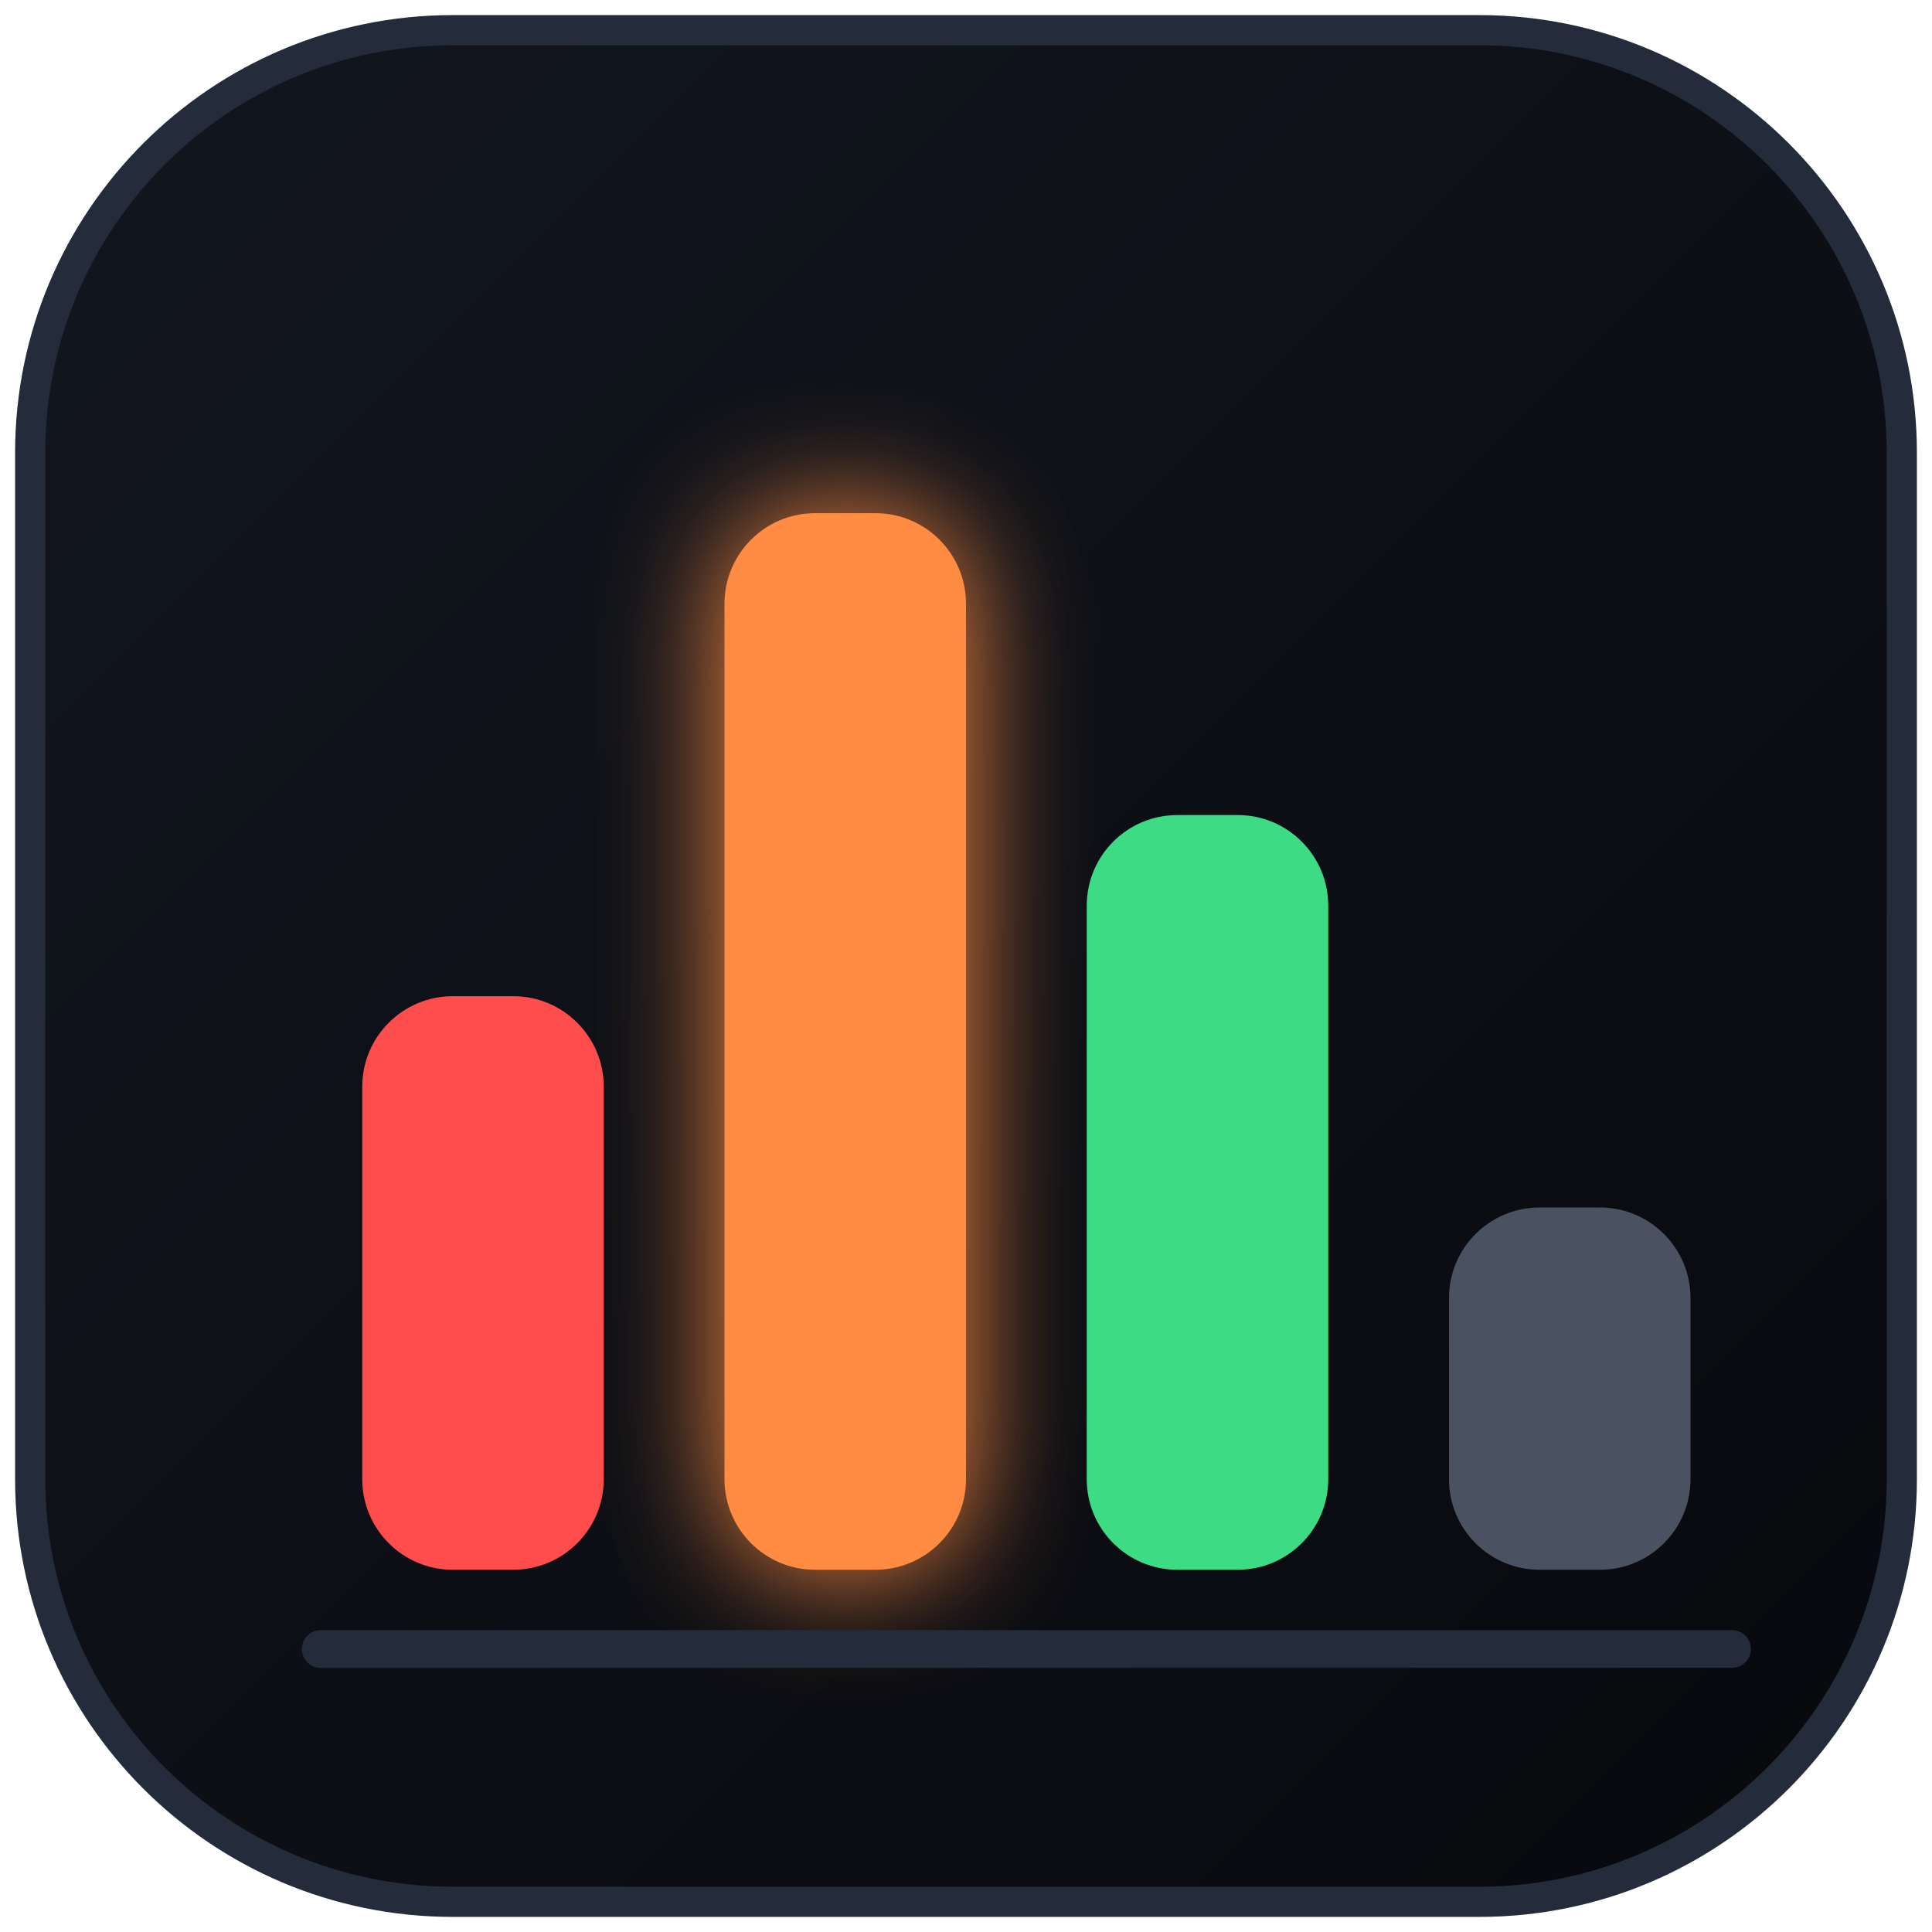
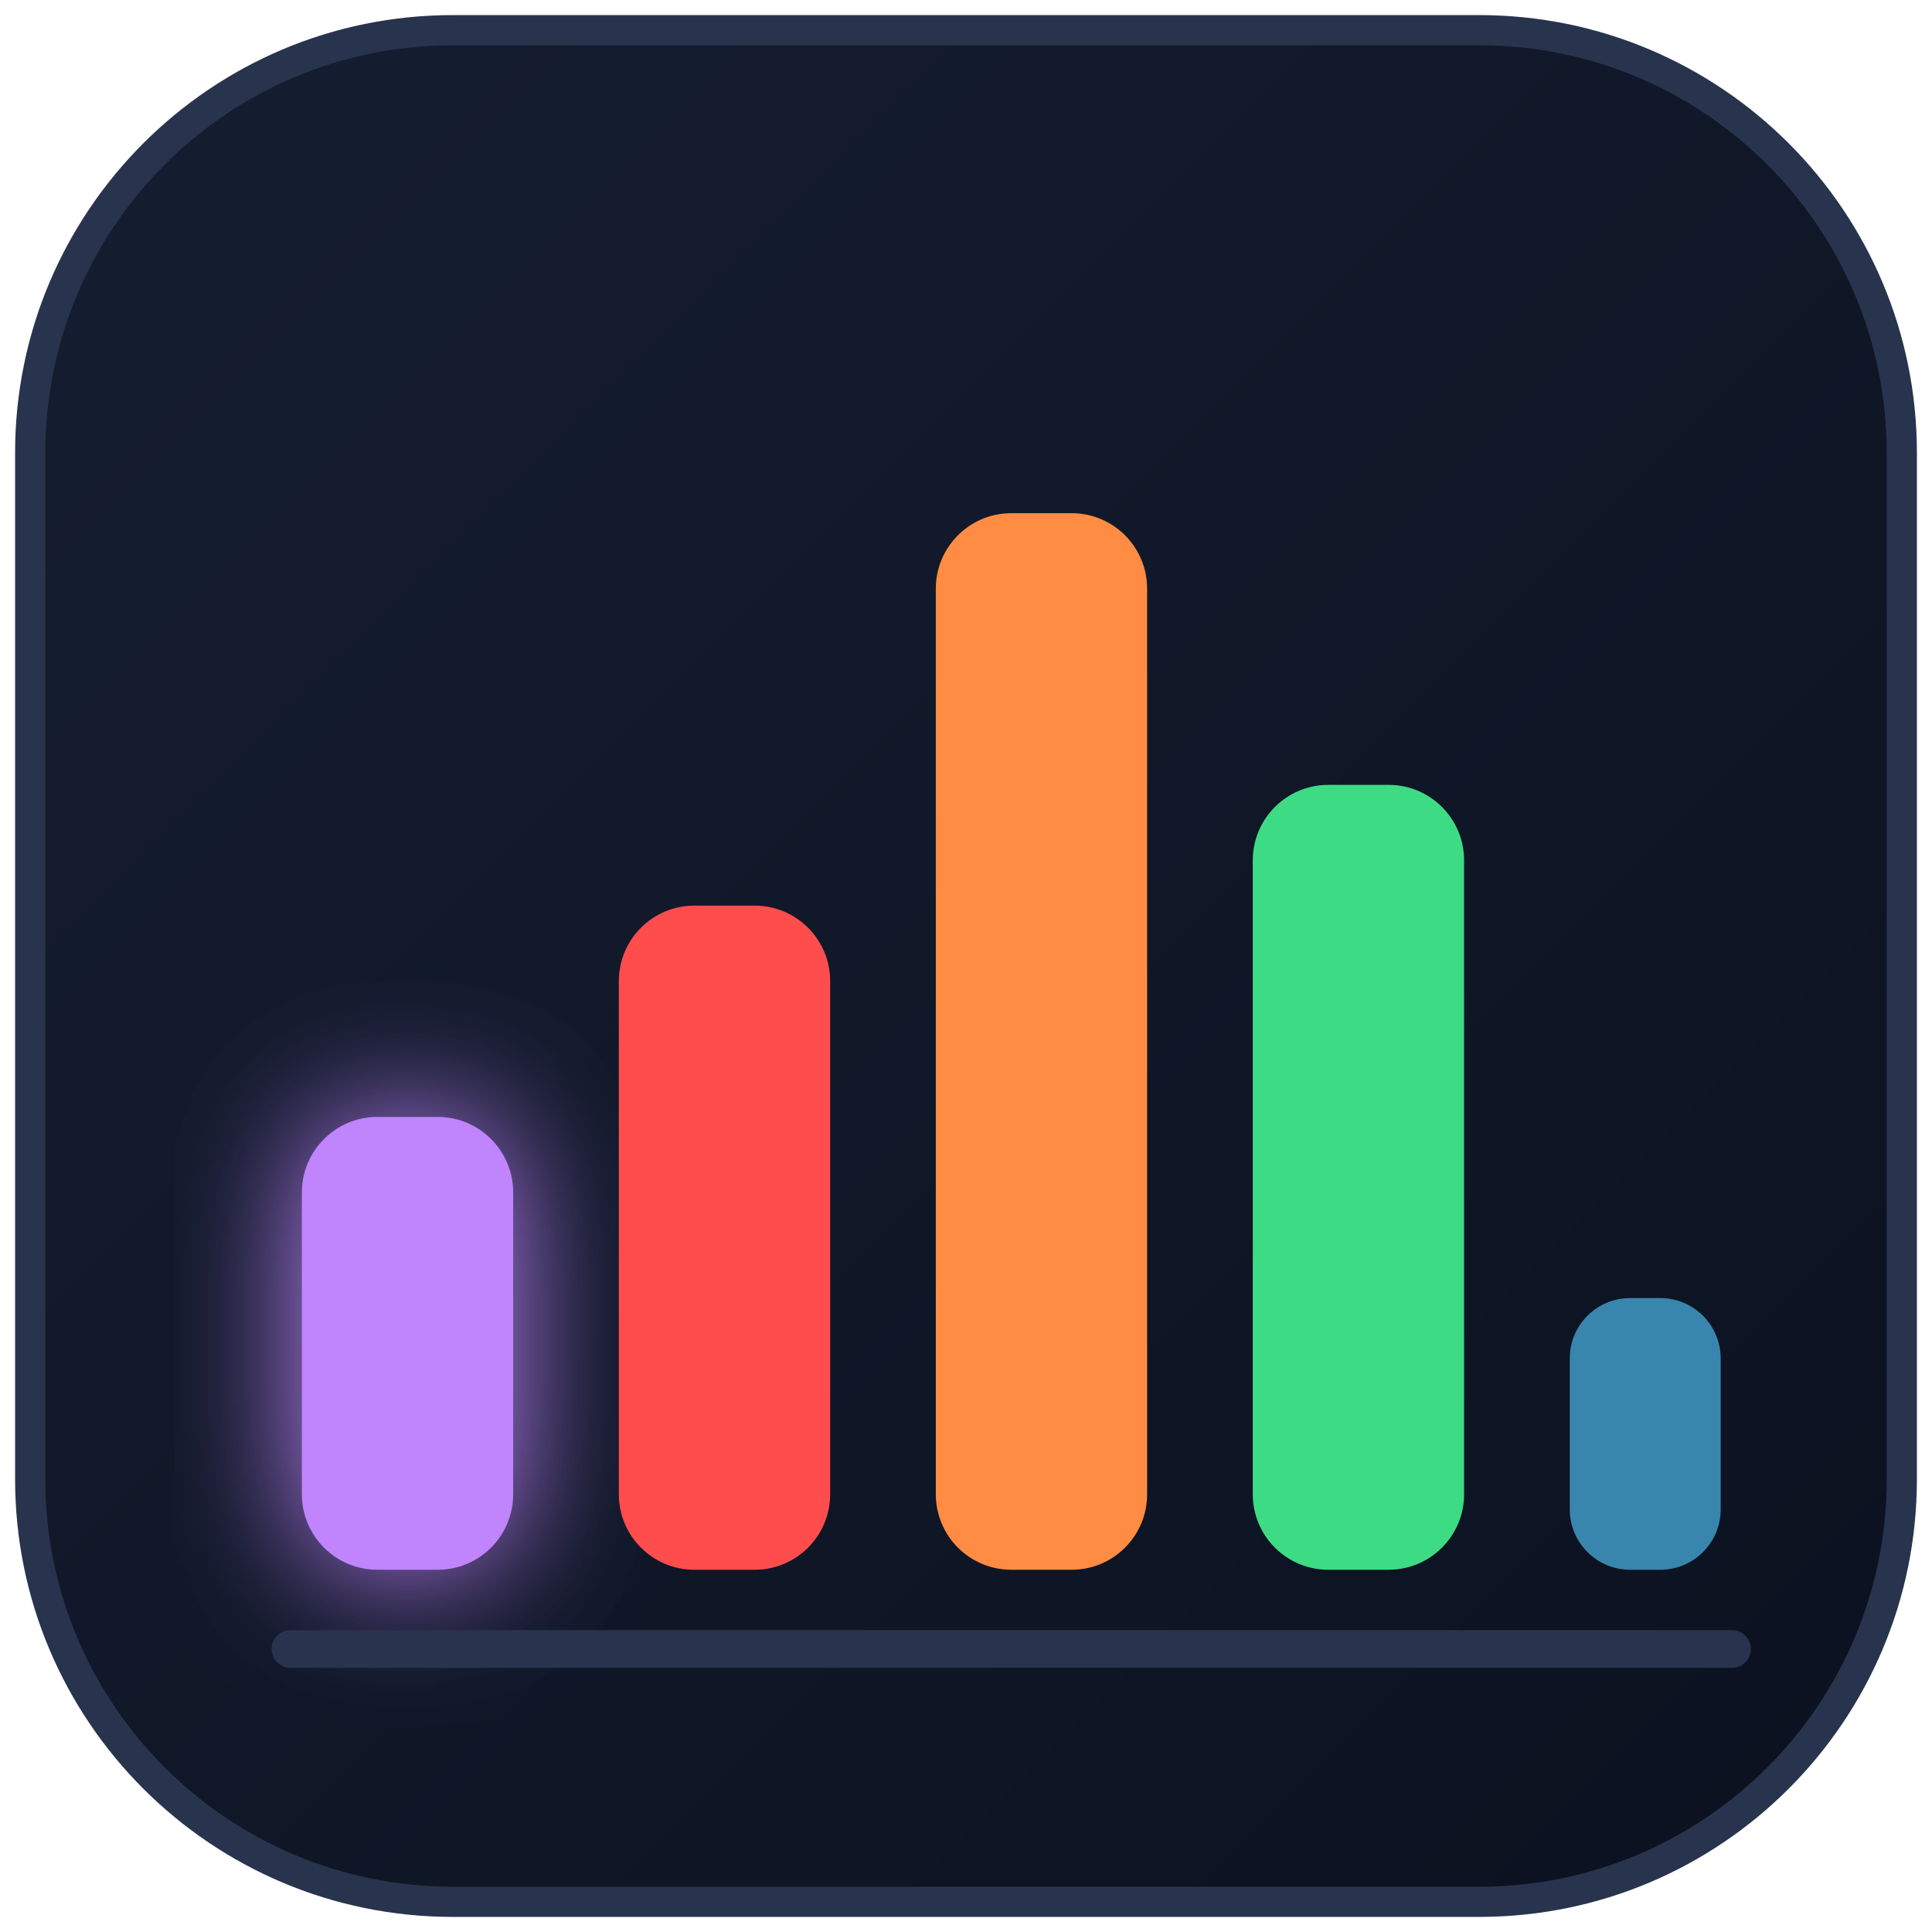
<svg xmlns="http://www.w3.org/2000/svg" viewBox="0 0 128 128" width="128" height="128" role="img" aria-label="Claude Session Dashboard">
  <defs>
    <linearGradient id="tile" x1="0" y1="0" x2="1" y2="1">
-       <stop offset="0" stop-color="#12161F" />
-       <stop offset="1" stop-color="#08090D" />
+       <stop offset="0" stop-color="#151E31" />
+       <stop offset="1" stop-color="#0B111F" />
    </linearGradient>
    <filter id="gl" x="-60%" y="-60%" width="220%" height="220%">
-       <feGaussianBlur stdDeviation="4" result="b" />
+       <feGaussianBlur stdDeviation="4.5" result="b" />
      <feMerge>
        <feMergeNode in="b" />
        <feMergeNode in="SourceGraphic" />
      </feMerge>
    </filter>
  </defs>
-   <rect x="2" y="2" width="124" height="124" rx="28" fill="url(#tile)" stroke="#242B3A" stroke-width="2" />
-   <rect x="24" y="66" width="16" height="38" rx="6" fill="#FF4D4D" />
-   <rect x="48" y="34" width="16" height="70" rx="6" fill="#FF8C42" filter="url(#gl)" />
-   <rect x="72" y="54" width="16" height="50" rx="6" fill="#3DDC84" />
-   <rect x="96" y="80" width="16" height="24" rx="6" fill="#4A5262" />
-   <rect x="20" y="108" width="96" height="2.5" rx="1.25" fill="#242B3A" />
+   <rect x="2" y="2" width="124" height="124" rx="28" fill="url(#tile)" stroke="#28344E" stroke-width="2" />
+   <rect x="20" y="74" width="14" height="30" rx="5" fill="#C084FC" filter="url(#gl)" />
+   <rect x="41" y="60" width="14" height="44" rx="5" fill="#FF4D4D" />
+   <rect x="62" y="34" width="14" height="70" rx="5" fill="#FF8C42" />
+   <rect x="83" y="52" width="14" height="52" rx="5" fill="#3DDC84" />
+   <rect x="104" y="86" width="10" height="18" rx="4" fill="#4FC3F7" opacity=".65" />
+   <rect x="18" y="108" width="98" height="2.5" rx="1.25" fill="#28344E" />
</svg>
